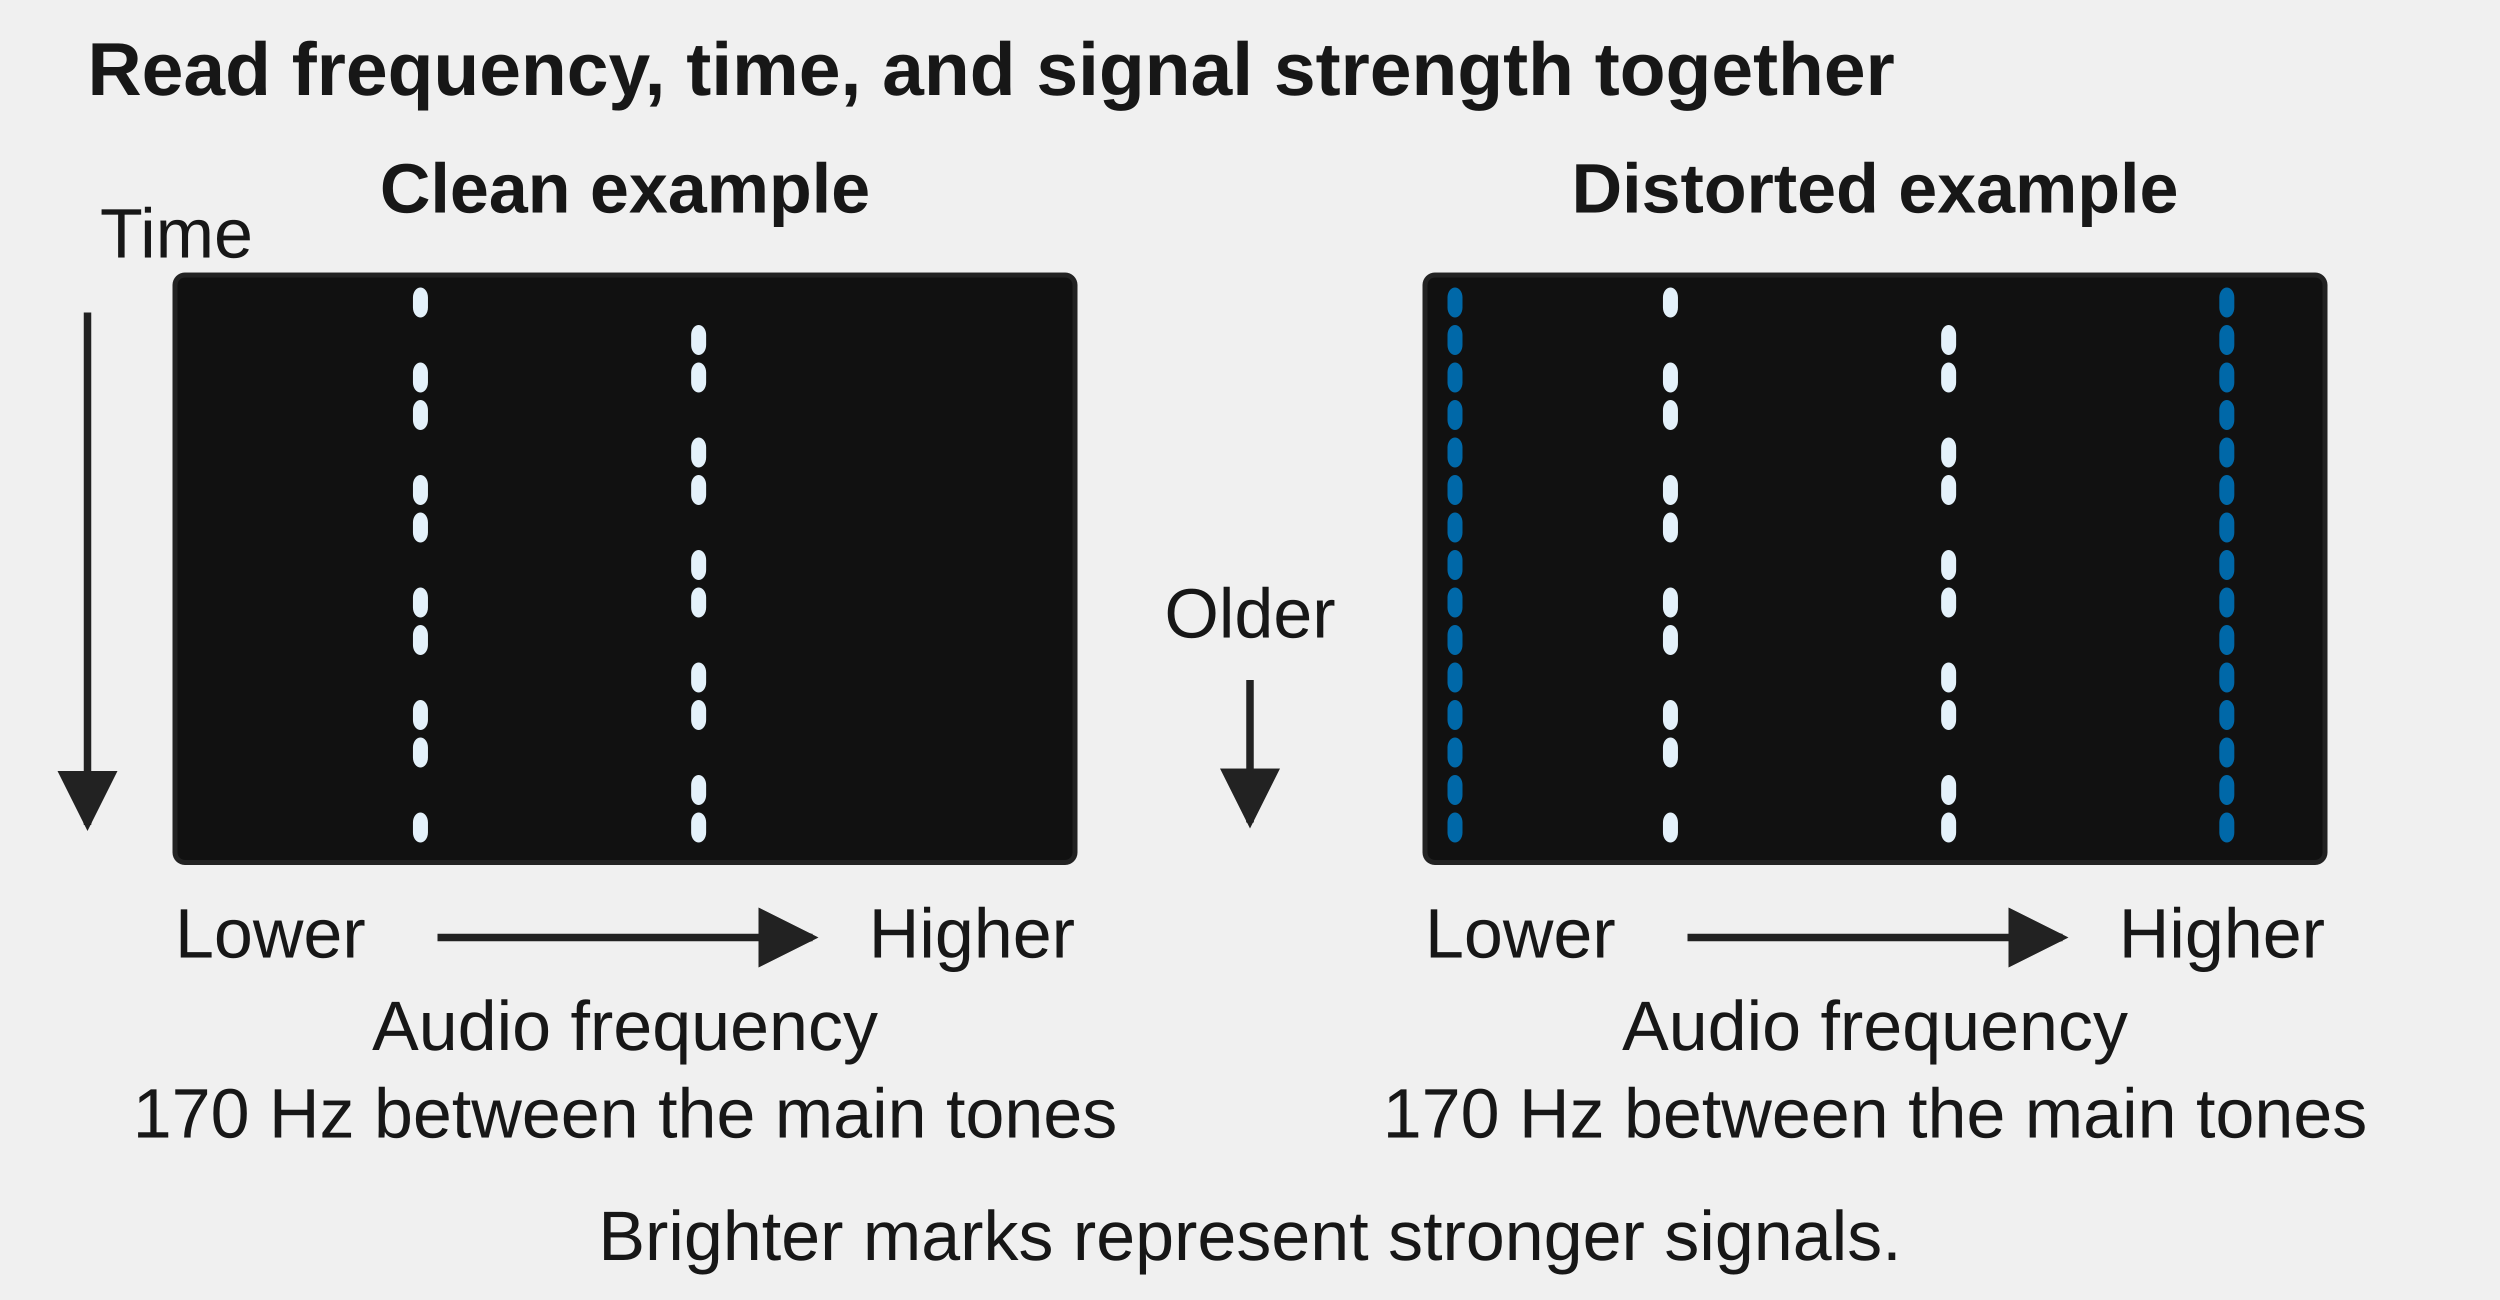
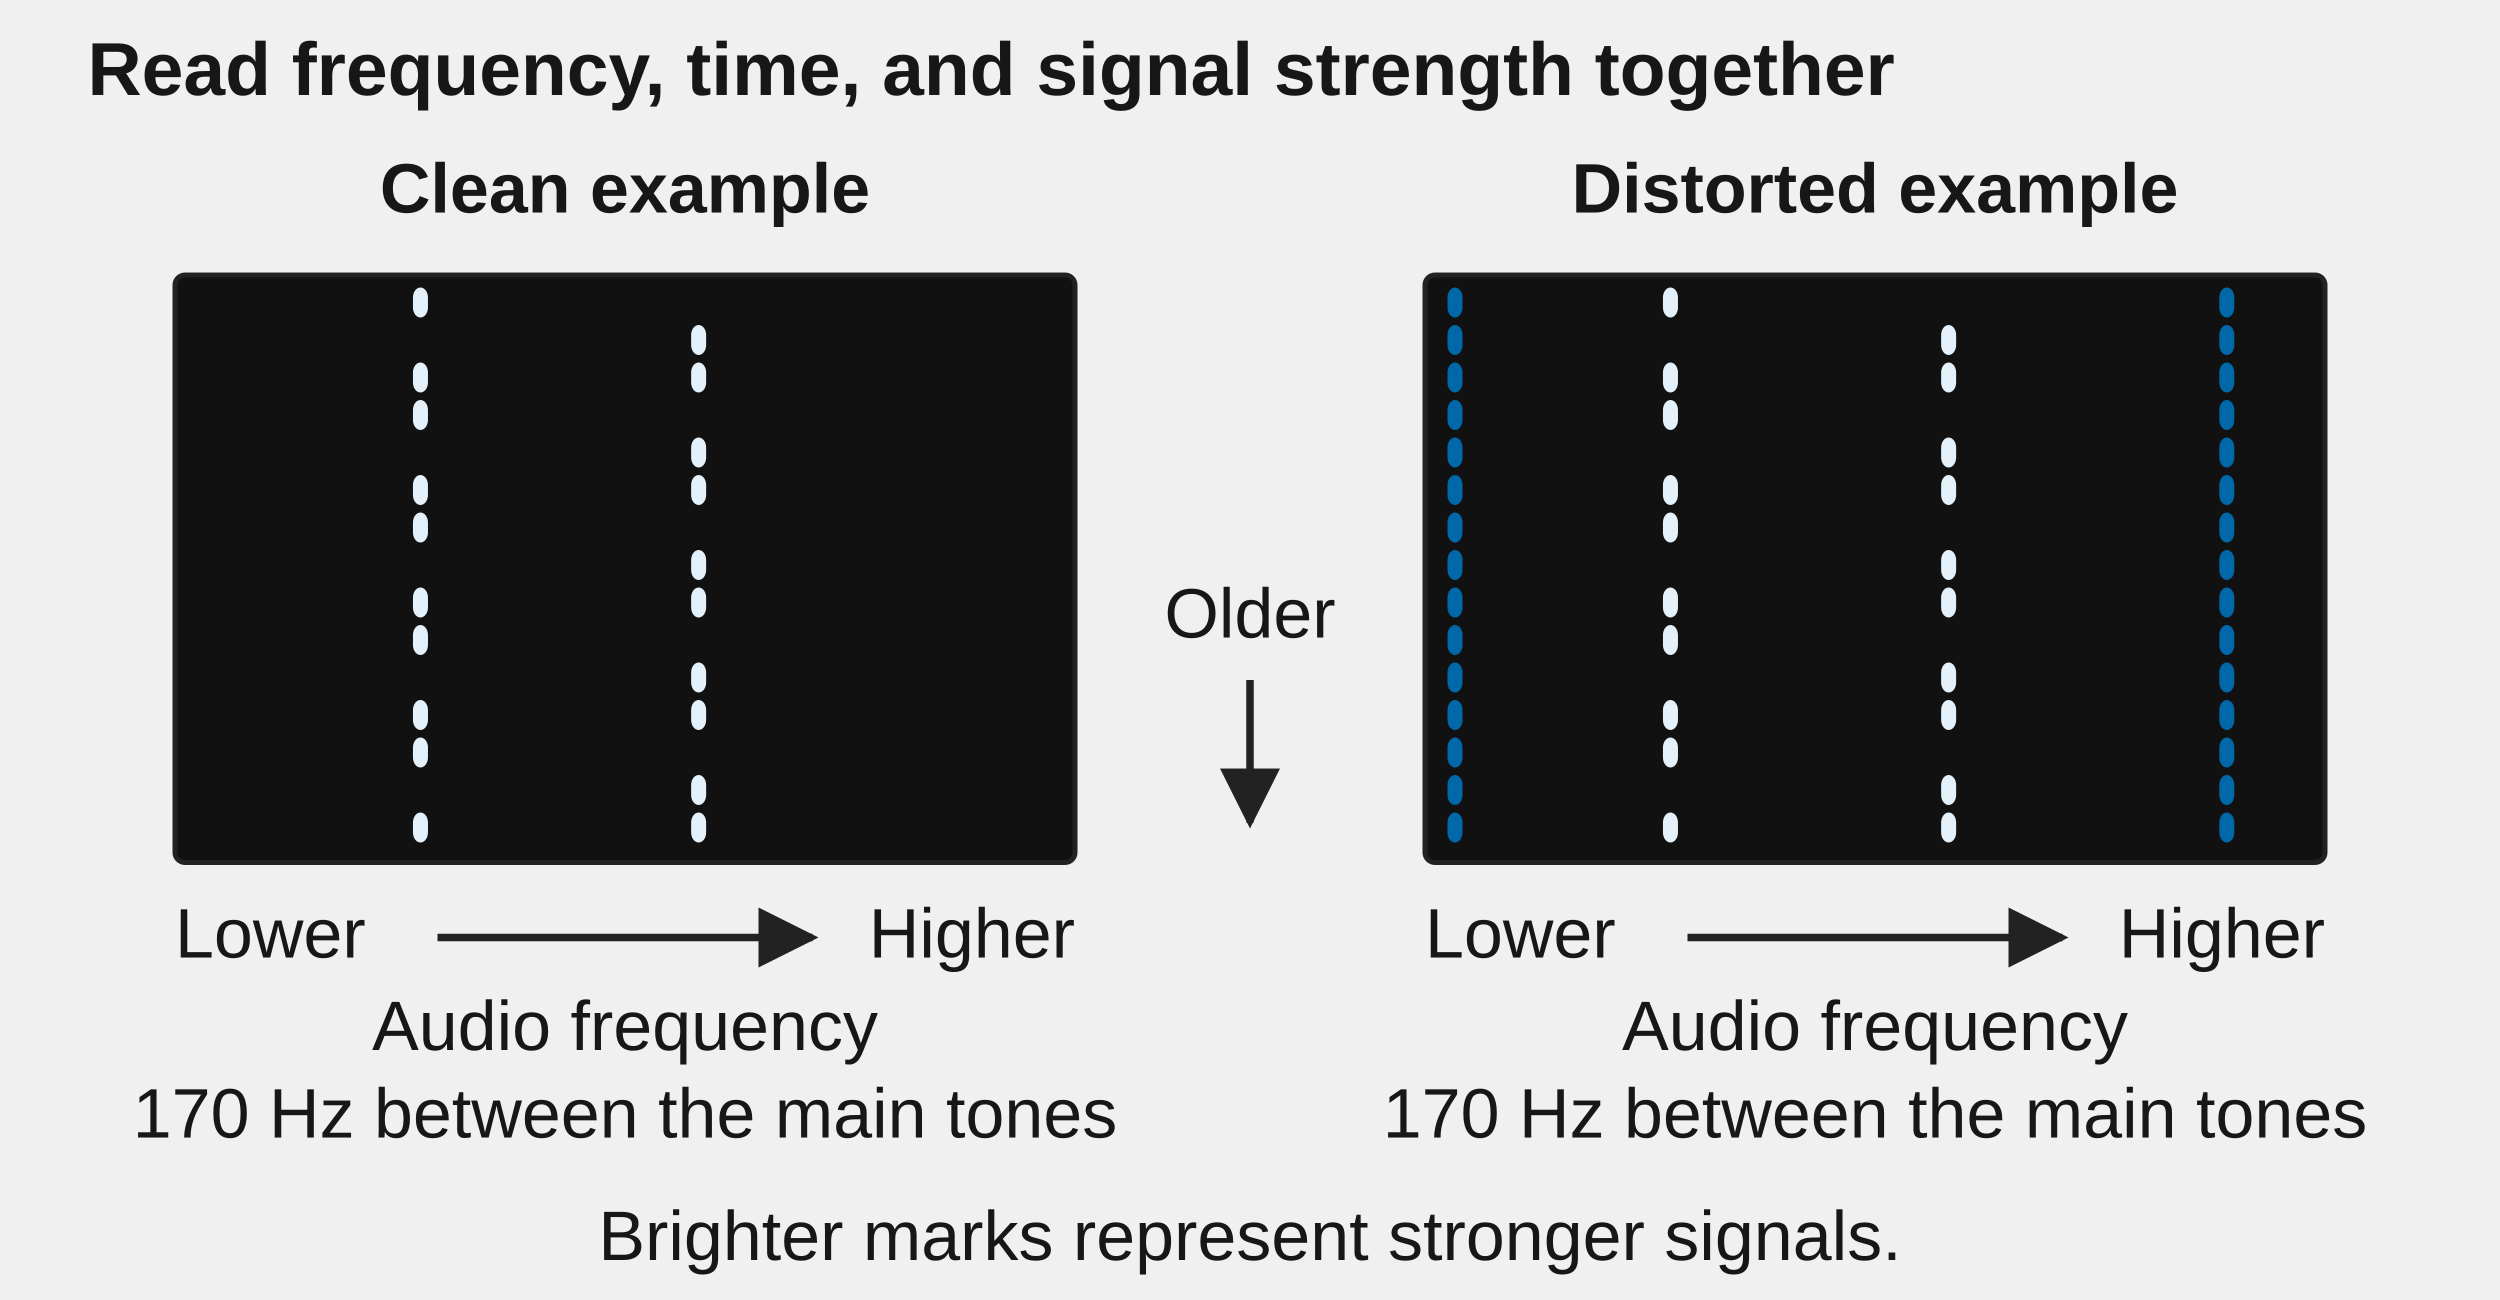
<svg xmlns="http://www.w3.org/2000/svg" width="1000" height="520" viewBox="0 0 1000 520" role="img">
  <defs>
    <marker id="arrow" viewBox="0 0 10 10" refX="9" refY="5" markerWidth="8" markerHeight="8" orient="auto-start-reverse">
      <path d="M 0 0 L 10 5 L 0 10 z" fill="#222" />
    </marker>
    <pattern id="hatch" width="10" height="10" patternUnits="userSpaceOnUse">
      <path d="M0 10L10 0" stroke="#aaa" stroke-width="2" />
    </pattern>
  </defs>
  <g font-family="Arial, Helvetica, sans-serif" fill="#171717">
    <text x="35" y="38" font-size="30" text-anchor="start" font-weight="bold">
      <tspan x="35" dy="0">Read frequency, time, and signal strength together</tspan>
    </text>
    <text x="250" y="85" font-size="28" text-anchor="middle" font-weight="bold">
      <tspan x="250" dy="0">Clean example</tspan>
    </text>
    <rect x="70" y="110" width="360" height="235" rx="4" fill="#111" stroke="#222" stroke-width="2" />
    <rect x="165.182" y="115" width="6" height="12" rx="4" fill="#e4f1fa" stroke="none" stroke-width="2" />
    <rect x="276.455" y="130" width="6" height="12" rx="4" fill="#e4f1fa" stroke="none" stroke-width="2" />
    <rect x="165.182" y="145" width="6" height="12" rx="4" fill="#e4f1fa" stroke="none" stroke-width="2" />
    <rect x="276.455" y="145" width="6" height="12" rx="4" fill="#e4f1fa" stroke="none" stroke-width="2" />
    <rect x="165.182" y="160" width="6" height="12" rx="4" fill="#e4f1fa" stroke="none" stroke-width="2" />
    <rect x="276.455" y="175" width="6" height="12" rx="4" fill="#e4f1fa" stroke="none" stroke-width="2" />
    <rect x="165.182" y="190" width="6" height="12" rx="4" fill="#e4f1fa" stroke="none" stroke-width="2" />
    <rect x="276.455" y="190" width="6" height="12" rx="4" fill="#e4f1fa" stroke="none" stroke-width="2" />
    <rect x="165.182" y="205" width="6" height="12" rx="4" fill="#e4f1fa" stroke="none" stroke-width="2" />
    <rect x="276.455" y="220" width="6" height="12" rx="4" fill="#e4f1fa" stroke="none" stroke-width="2" />
    <rect x="165.182" y="235" width="6" height="12" rx="4" fill="#e4f1fa" stroke="none" stroke-width="2" />
    <rect x="276.455" y="235" width="6" height="12" rx="4" fill="#e4f1fa" stroke="none" stroke-width="2" />
    <rect x="165.182" y="250" width="6" height="12" rx="4" fill="#e4f1fa" stroke="none" stroke-width="2" />
    <rect x="276.455" y="265" width="6" height="12" rx="4" fill="#e4f1fa" stroke="none" stroke-width="2" />
    <rect x="165.182" y="280" width="6" height="12" rx="4" fill="#e4f1fa" stroke="none" stroke-width="2" />
    <rect x="276.455" y="280" width="6" height="12" rx="4" fill="#e4f1fa" stroke="none" stroke-width="2" />
    <rect x="165.182" y="295" width="6" height="12" rx="4" fill="#e4f1fa" stroke="none" stroke-width="2" />
    <rect x="276.455" y="310" width="6" height="12" rx="4" fill="#e4f1fa" stroke="none" stroke-width="2" />
    <rect x="165.182" y="325" width="6" height="12" rx="4" fill="#e4f1fa" stroke="none" stroke-width="2" />
    <rect x="276.455" y="325" width="6" height="12" rx="4" fill="#e4f1fa" stroke="none" stroke-width="2" />
    <text x="70" y="383" font-size="28" text-anchor="start" font-weight="normal">
      <tspan x="70" dy="0">Lower</tspan>
    </text>
    <text x="430" y="383" font-size="28" text-anchor="end" font-weight="normal">
      <tspan x="430" dy="0">Higher</tspan>
    </text>
    <line x1="175" y1="375" x2="325" y2="375" stroke="#222" stroke-width="3" marker-end="url(#arrow)" />
    <text x="250" y="420" font-size="28" text-anchor="middle" font-weight="normal">
      <tspan x="250" dy="0">Audio frequency</tspan>
    </text>
    <text x="250" y="455" font-size="28" text-anchor="middle" font-weight="normal">
      <tspan x="250" dy="0">170 Hz between the main tones</tspan>
    </text>
    <text x="750" y="85" font-size="28" text-anchor="middle" font-weight="bold">
      <tspan x="750" dy="0">Distorted example</tspan>
    </text>
    <rect x="570" y="110" width="360" height="235" rx="4" fill="#111" stroke="#222" stroke-width="2" />
    <rect x="665.182" y="115" width="6" height="12" rx="4" fill="#e4f1fa" stroke="none" stroke-width="2" />
    <rect x="579" y="115" width="6" height="12" rx="4" fill="#0068a8" stroke="none" stroke-width="2" />
    <rect x="887.727" y="115" width="6" height="12" rx="4" fill="#0068a8" stroke="none" stroke-width="2" />
    <rect x="776.455" y="130" width="6" height="12" rx="4" fill="#e4f1fa" stroke="none" stroke-width="2" />
    <rect x="579" y="130" width="6" height="12" rx="4" fill="#0068a8" stroke="none" stroke-width="2" />
    <rect x="887.727" y="130" width="6" height="12" rx="4" fill="#0068a8" stroke="none" stroke-width="2" />
    <rect x="665.182" y="145" width="6" height="12" rx="4" fill="#e4f1fa" stroke="none" stroke-width="2" />
    <rect x="776.455" y="145" width="6" height="12" rx="4" fill="#e4f1fa" stroke="none" stroke-width="2" />
    <rect x="579" y="145" width="6" height="12" rx="4" fill="#0068a8" stroke="none" stroke-width="2" />
    <rect x="887.727" y="145" width="6" height="12" rx="4" fill="#0068a8" stroke="none" stroke-width="2" />
    <rect x="665.182" y="160" width="6" height="12" rx="4" fill="#e4f1fa" stroke="none" stroke-width="2" />
    <rect x="579" y="160" width="6" height="12" rx="4" fill="#0068a8" stroke="none" stroke-width="2" />
    <rect x="887.727" y="160" width="6" height="12" rx="4" fill="#0068a8" stroke="none" stroke-width="2" />
    <rect x="776.455" y="175" width="6" height="12" rx="4" fill="#e4f1fa" stroke="none" stroke-width="2" />
    <rect x="579" y="175" width="6" height="12" rx="4" fill="#0068a8" stroke="none" stroke-width="2" />
    <rect x="887.727" y="175" width="6" height="12" rx="4" fill="#0068a8" stroke="none" stroke-width="2" />
    <rect x="665.182" y="190" width="6" height="12" rx="4" fill="#e4f1fa" stroke="none" stroke-width="2" />
    <rect x="776.455" y="190" width="6" height="12" rx="4" fill="#e4f1fa" stroke="none" stroke-width="2" />
    <rect x="579" y="190" width="6" height="12" rx="4" fill="#0068a8" stroke="none" stroke-width="2" />
    <rect x="887.727" y="190" width="6" height="12" rx="4" fill="#0068a8" stroke="none" stroke-width="2" />
    <rect x="665.182" y="205" width="6" height="12" rx="4" fill="#e4f1fa" stroke="none" stroke-width="2" />
    <rect x="579" y="205" width="6" height="12" rx="4" fill="#0068a8" stroke="none" stroke-width="2" />
    <rect x="887.727" y="205" width="6" height="12" rx="4" fill="#0068a8" stroke="none" stroke-width="2" />
    <rect x="776.455" y="220" width="6" height="12" rx="4" fill="#e4f1fa" stroke="none" stroke-width="2" />
    <rect x="579" y="220" width="6" height="12" rx="4" fill="#0068a8" stroke="none" stroke-width="2" />
    <rect x="887.727" y="220" width="6" height="12" rx="4" fill="#0068a8" stroke="none" stroke-width="2" />
    <rect x="665.182" y="235" width="6" height="12" rx="4" fill="#e4f1fa" stroke="none" stroke-width="2" />
    <rect x="776.455" y="235" width="6" height="12" rx="4" fill="#e4f1fa" stroke="none" stroke-width="2" />
    <rect x="579" y="235" width="6" height="12" rx="4" fill="#0068a8" stroke="none" stroke-width="2" />
    <rect x="887.727" y="235" width="6" height="12" rx="4" fill="#0068a8" stroke="none" stroke-width="2" />
    <rect x="665.182" y="250" width="6" height="12" rx="4" fill="#e4f1fa" stroke="none" stroke-width="2" />
    <rect x="579" y="250" width="6" height="12" rx="4" fill="#0068a8" stroke="none" stroke-width="2" />
    <rect x="887.727" y="250" width="6" height="12" rx="4" fill="#0068a8" stroke="none" stroke-width="2" />
    <rect x="776.455" y="265" width="6" height="12" rx="4" fill="#e4f1fa" stroke="none" stroke-width="2" />
    <rect x="579" y="265" width="6" height="12" rx="4" fill="#0068a8" stroke="none" stroke-width="2" />
    <rect x="887.727" y="265" width="6" height="12" rx="4" fill="#0068a8" stroke="none" stroke-width="2" />
    <rect x="665.182" y="280" width="6" height="12" rx="4" fill="#e4f1fa" stroke="none" stroke-width="2" />
    <rect x="776.455" y="280" width="6" height="12" rx="4" fill="#e4f1fa" stroke="none" stroke-width="2" />
    <rect x="579" y="280" width="6" height="12" rx="4" fill="#0068a8" stroke="none" stroke-width="2" />
    <rect x="887.727" y="280" width="6" height="12" rx="4" fill="#0068a8" stroke="none" stroke-width="2" />
    <rect x="665.182" y="295" width="6" height="12" rx="4" fill="#e4f1fa" stroke="none" stroke-width="2" />
    <rect x="579" y="295" width="6" height="12" rx="4" fill="#0068a8" stroke="none" stroke-width="2" />
    <rect x="887.727" y="295" width="6" height="12" rx="4" fill="#0068a8" stroke="none" stroke-width="2" />
    <rect x="776.455" y="310" width="6" height="12" rx="4" fill="#e4f1fa" stroke="none" stroke-width="2" />
    <rect x="579" y="310" width="6" height="12" rx="4" fill="#0068a8" stroke="none" stroke-width="2" />
    <rect x="887.727" y="310" width="6" height="12" rx="4" fill="#0068a8" stroke="none" stroke-width="2" />
    <rect x="665.182" y="325" width="6" height="12" rx="4" fill="#e4f1fa" stroke="none" stroke-width="2" />
    <rect x="776.455" y="325" width="6" height="12" rx="4" fill="#e4f1fa" stroke="none" stroke-width="2" />
    <rect x="579" y="325" width="6" height="12" rx="4" fill="#0068a8" stroke="none" stroke-width="2" />
    <rect x="887.727" y="325" width="6" height="12" rx="4" fill="#0068a8" stroke="none" stroke-width="2" />
    <text x="570" y="383" font-size="28" text-anchor="start" font-weight="normal">
      <tspan x="570" dy="0">Lower</tspan>
    </text>
    <text x="930" y="383" font-size="28" text-anchor="end" font-weight="normal">
      <tspan x="930" dy="0">Higher</tspan>
    </text>
    <line x1="675" y1="375" x2="825" y2="375" stroke="#222" stroke-width="3" marker-end="url(#arrow)" />
    <text x="750" y="420" font-size="28" text-anchor="middle" font-weight="normal">
      <tspan x="750" dy="0">Audio frequency</tspan>
    </text>
    <text x="750" y="455" font-size="28" text-anchor="middle" font-weight="normal">
      <tspan x="750" dy="0">170 Hz between the main tones</tspan>
    </text>
-     <line x1="35" y1="125" x2="35" y2="330" stroke="#222" stroke-width="3" marker-end="url(#arrow)" />
-     <text x="40" y="103" font-size="28" text-anchor="start" font-weight="normal">
-       <tspan x="40" dy="0">Time</tspan>
-     </text>
    <text x="500" y="255" font-size="28" text-anchor="middle" font-weight="normal">
      <tspan x="500" dy="0">Older</tspan>
    </text>
    <line x1="500" y1="272" x2="500" y2="329" stroke="#222" stroke-width="3" marker-end="url(#arrow)" />
    <text x="500" y="504" font-size="28" text-anchor="middle" font-weight="normal">
      <tspan x="500" dy="0">Brighter marks represent stronger signals.</tspan>
    </text>
  </g>
  <style id="figure-theme">
  @media screen and (prefers-color-scheme: dark) {
    [fill="white"] { fill: #000000; }
    [fill="#171717"] { fill: #e9eef4; }
    [fill="#222"] { fill: #e9eef4; }
    [stroke="#222"] { stroke: #e9eef4; }
    [stroke="#aaa"] { stroke: #7e91a5; }
  }
</style>
</svg>
